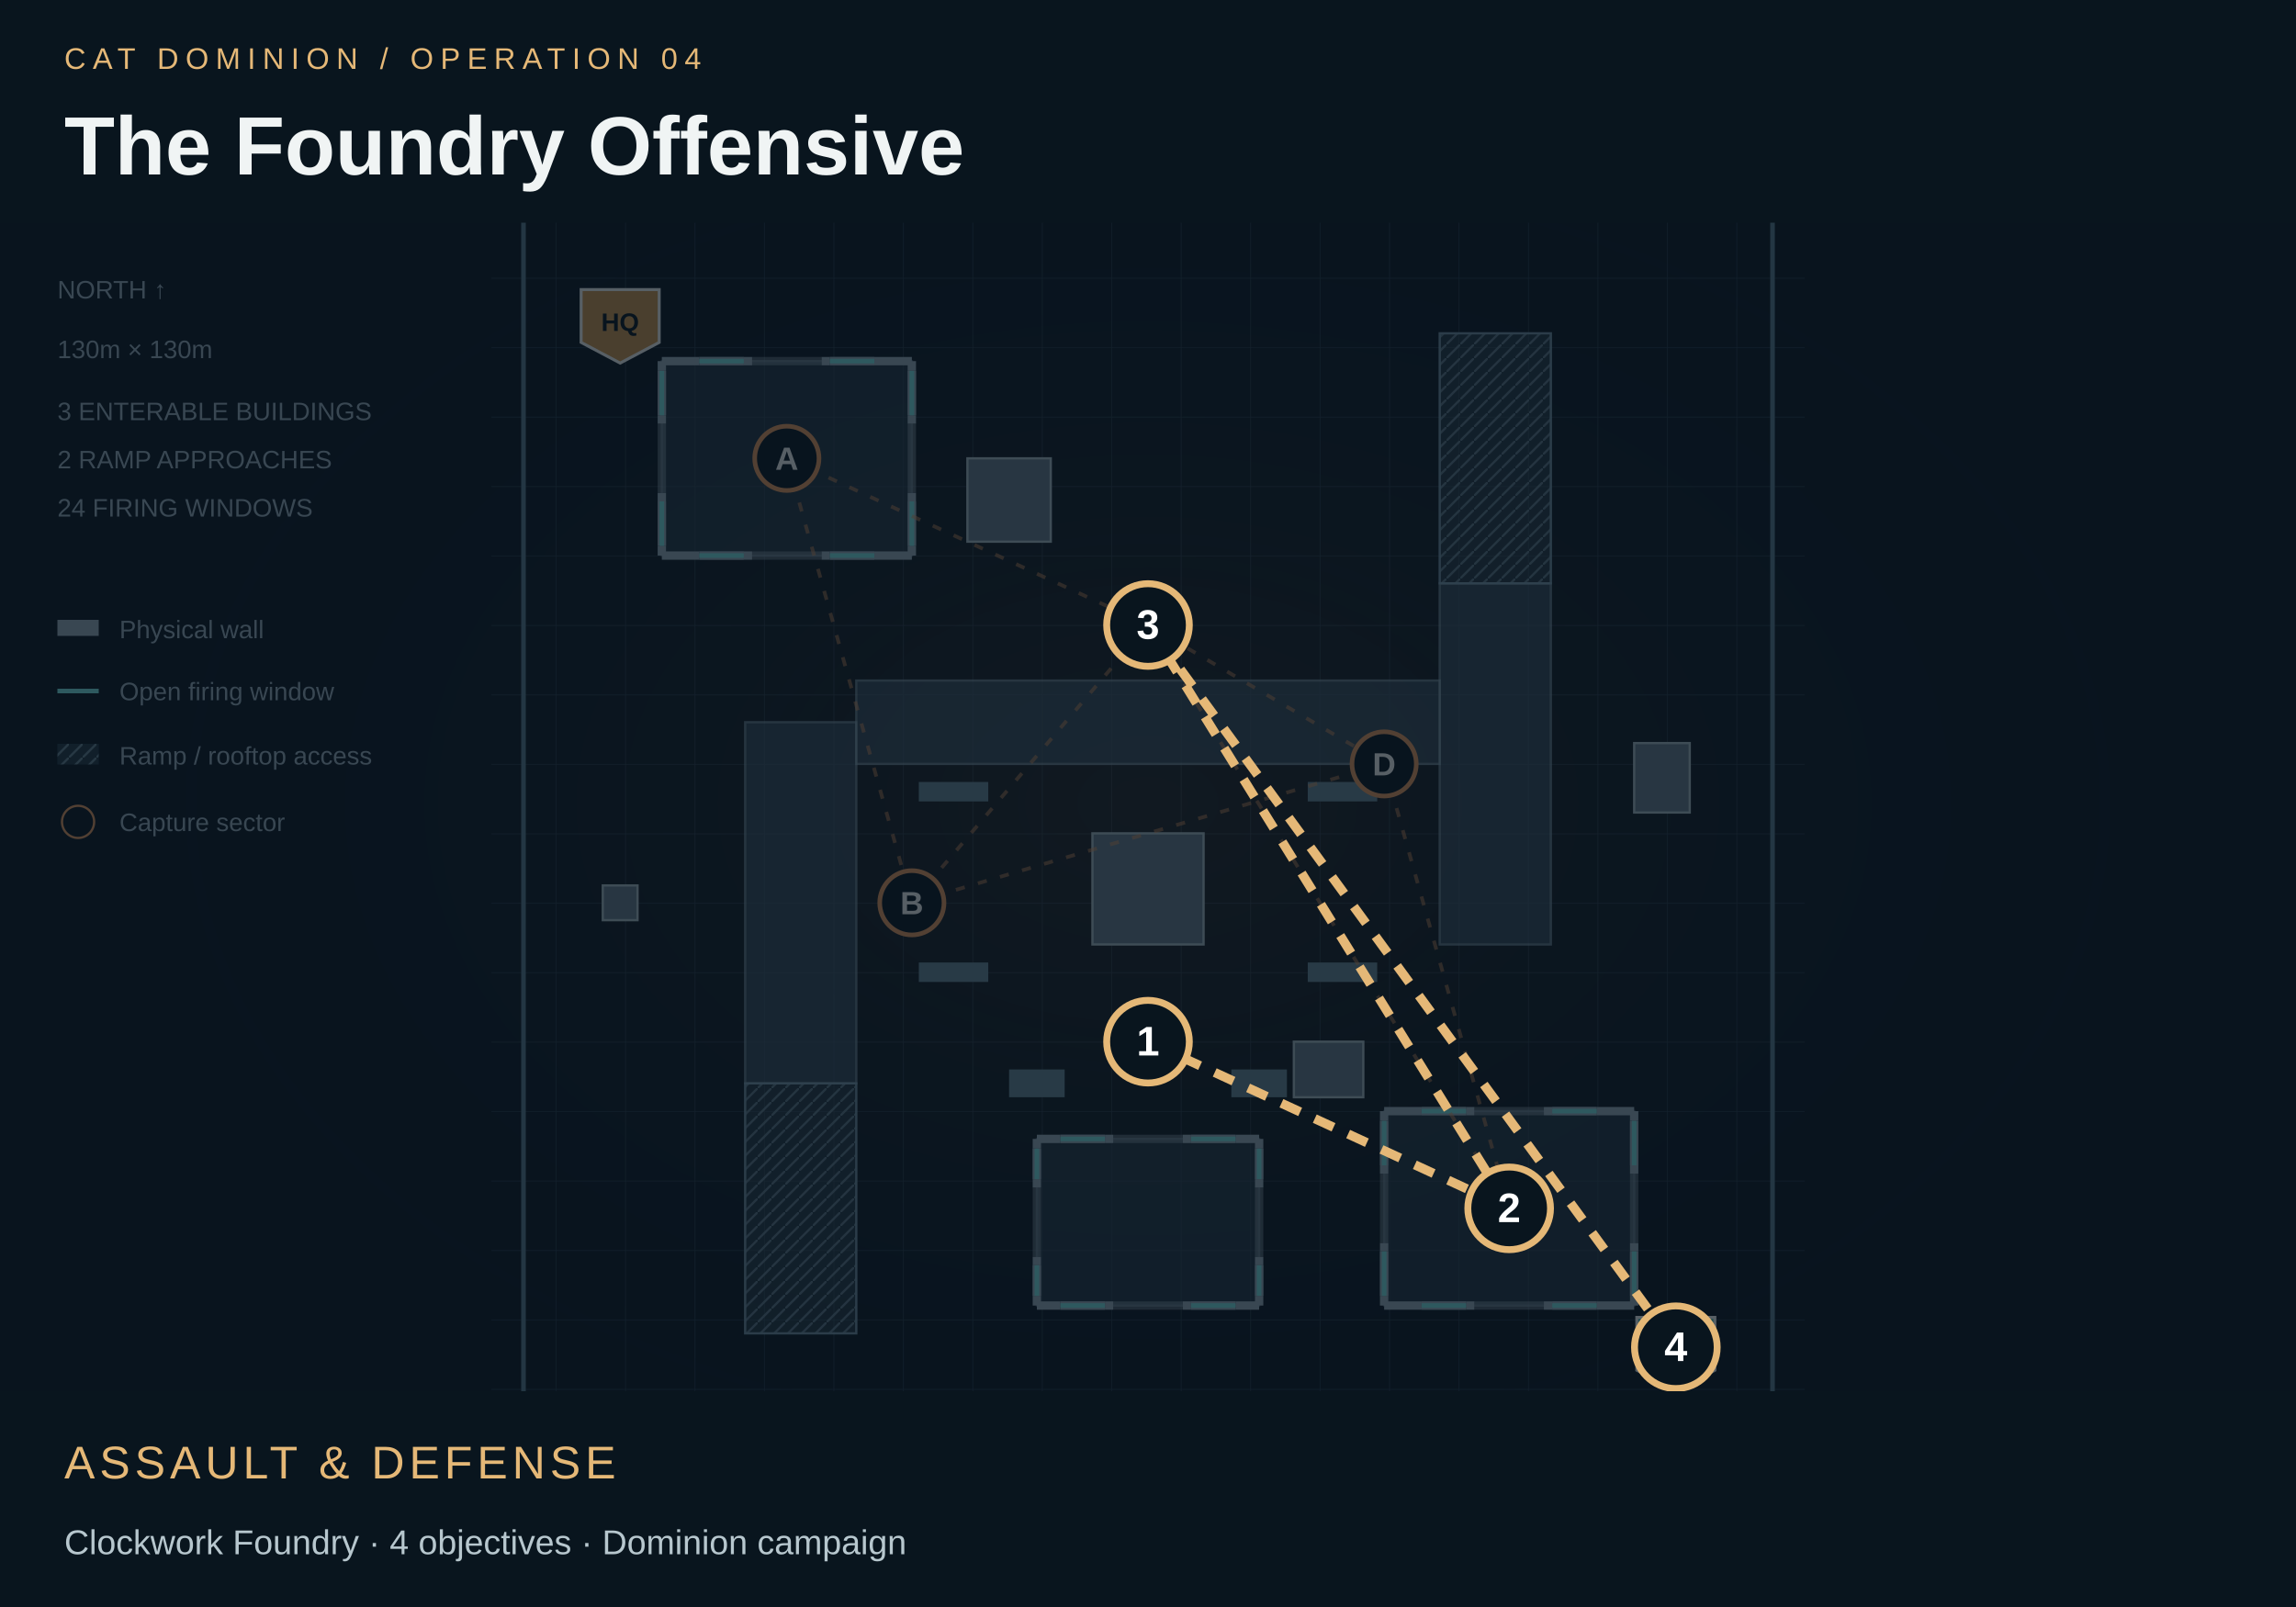
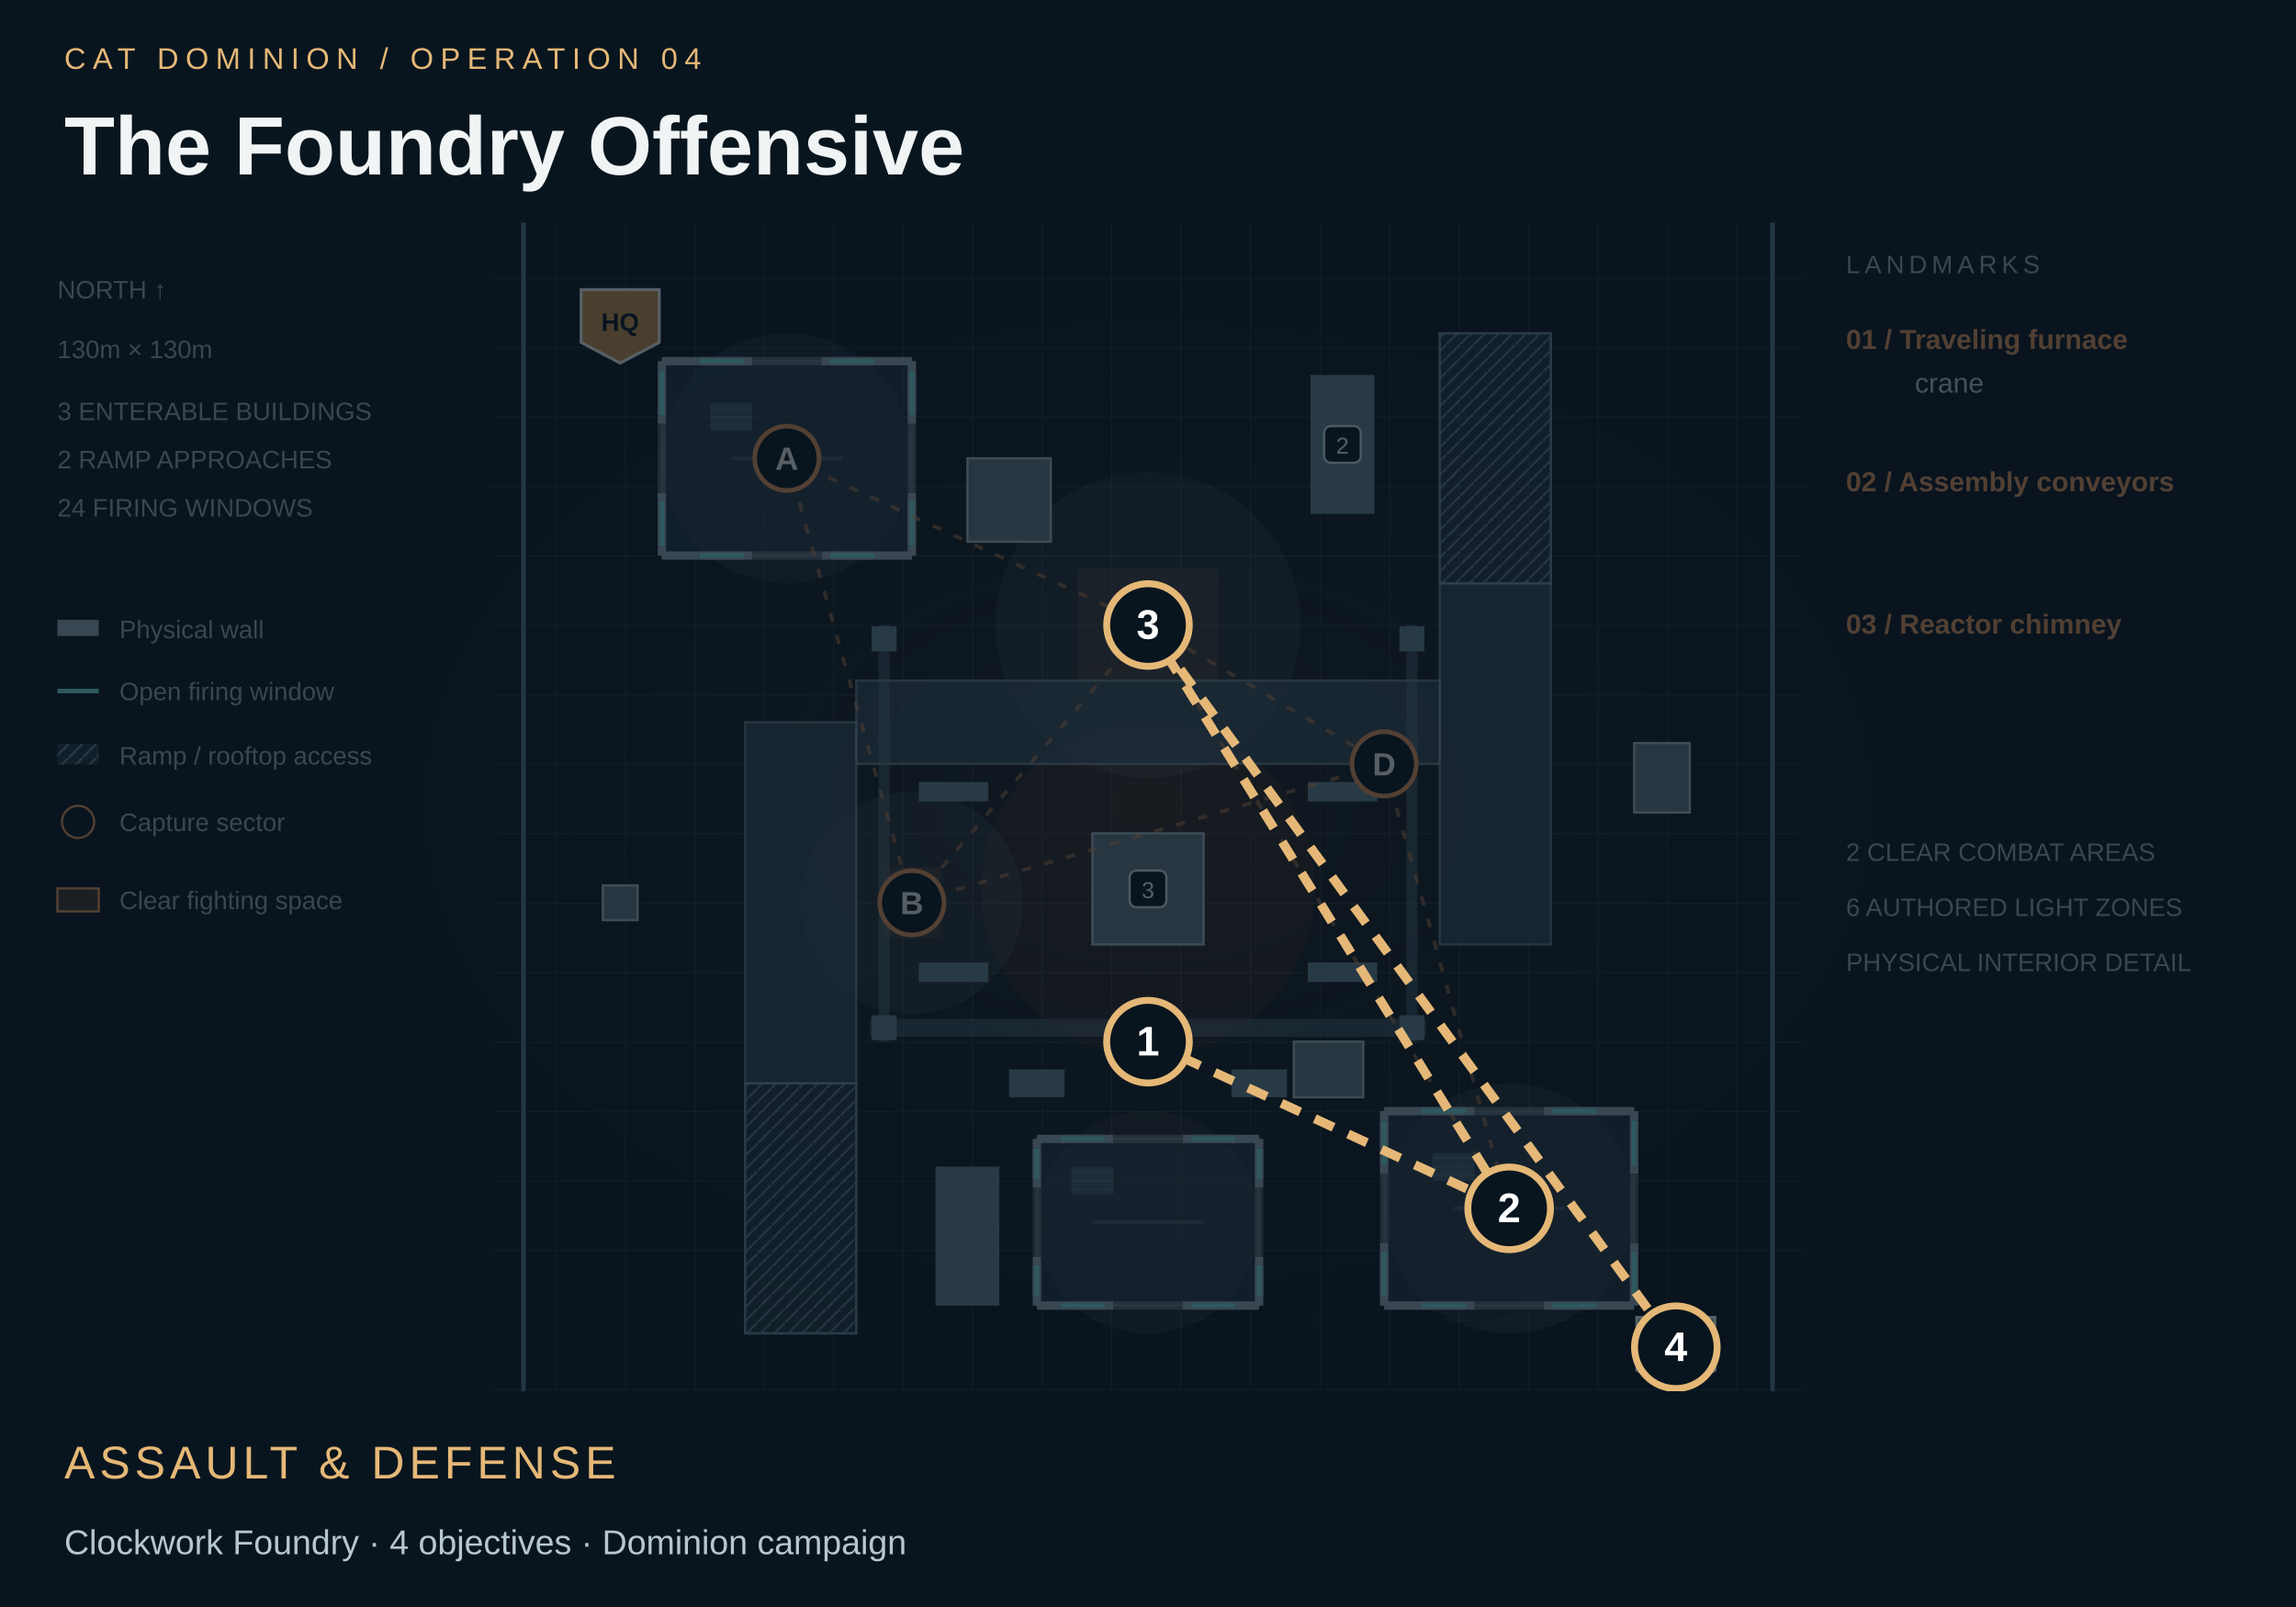
<svg xmlns="http://www.w3.org/2000/svg" width="1000" height="700" viewBox="0 0 1000 700">
  <rect width="1000" height="700" fill="#09151e" />
  <g opacity=".32">
    <defs>
      <pattern id="grid" width="30.25" height="30.25" patternUnits="userSpaceOnUse">
        <path d="M30.25 0H0V30.25" fill="none" stroke="#25374a" stroke-width=".6" />
      </pattern>
      <pattern id="ramp" width="6" height="6" patternUnits="userSpaceOnUse">
        <path d="M0 6L6 0" stroke="#91adbe" stroke-width="1" />
        <rect width="6" height="6" fill="#405a6c" fill-opacity=".5" />
      </pattern>
      <radialGradient id="glow">
        <stop stop-color="#ee9c62" stop-opacity=".12" />
        <stop offset="1" stop-color="#081321" stop-opacity="0" />
      </radialGradient>
    </defs>
    <rect width="1000" height="700" fill="#081321" />
    <rect x="214" y="77" width="572" height="572" fill="url(#grid)" />
    <ellipse cx="500" cy="350" rx="460" ry="310" fill="url(#glow)" />
    <g font-family="system-ui,Segoe UI,Arial,sans-serif">
      <text x="24" y="30" fill="#ee9c62" font-size="11" letter-spacing="3">NEON BREACH · THE FACTION WAR</text>
      <text x="24" y="64" fill="#edf5fa" font-size="29" font-weight="750">Clockwork Foundry</text>
      <text x="976" y="33" text-anchor="end" fill="#9fb2c3" font-size="11" letter-spacing="2">TACTICAL RECONNAISSANCE</text>
      <text x="976" y="57" text-anchor="end" fill="#9fb2c3" font-size="12">Industrial works · Destructible cover</text>
      <rect x="228" y="91" width="544" height="544" rx="3" fill="none" stroke="#5c7d94" stroke-width="2" />
+       <circle cx="500" cy="387.2" r="72.6" fill="rgb(255,125,51)" opacity=".09" />
+       <circle cx="342.7" cy="199.65" r="54.45" fill="rgb(201,227,255)" opacity=".09" />
+       <circle cx="500" cy="272.25" r="66.55" fill="rgb(204,232,255)" opacity=".09" />
+       <circle cx="657.3" cy="526.35" r="54.45" fill="rgb(219,240,255)" opacity=".09" />
+       <circle cx="500" cy="532.4" r="48.4" fill="rgb(255,224,166)" opacity=".09" />
+       <circle cx="397.15" cy="393.25" r="48.4" fill="rgb(224,242,255)" opacity=".09" />
+       <rect x="469.75" y="248.05" width="60.50" height="48.40" fill="#ee9c62" stroke="#ee9c62" stroke-width="1" opacity="0.13" />
+       <rect x="385.05" y="378.13" width="24.20" height="30.25" fill="#ee9c62" stroke="#ee9c62" stroke-width="1" opacity="0.13" />
      <rect x="288.25" y="157.30" width="108.90" height="84.70" fill="#364d61" stroke="#66829a" stroke-width="1" opacity="0.55" />
      <rect x="602.85" y="484.00" width="108.90" height="84.70" fill="#364d61" stroke="#66829a" stroke-width="1" opacity="0.55" />
      <rect x="451.60" y="496.10" width="96.80" height="72.60" fill="#364d61" stroke="#66829a" stroke-width="1" opacity="0.55" />
      <rect x="324.55" y="314.60" width="48.40" height="157.30" fill="#4a6379" stroke="#92aec1" stroke-width="1" opacity="0.65" />
      <rect x="627.05" y="254.10" width="48.40" height="157.30" fill="#4a6379" stroke="#92aec1" stroke-width="1" opacity="0.65" />
      <rect x="372.95" y="296.45" width="254.10" height="36.30" fill="#4a6379" stroke="#92aec1" stroke-width="1" opacity="0.65" />
      <rect x="324.55" y="471.90" width="48.40" height="108.90" fill="url(#ramp)" stroke="#7fa0b6" stroke-width="1" opacity="0.9" />
      <rect x="627.05" y="145.20" width="48.40" height="108.90" fill="url(#ramp)" stroke="#7fa0b6" stroke-width="1" opacity="0.9" />
      <rect x="288.25" y="155.49" width="16.34" height="3.63" fill="#a1b3c3" opacity="1" />
      <rect x="304.59" y="155.49" width="19.36" height="3.63" fill="#6b8b9c" opacity="1" />
      <rect x="304.59" y="155.49" width="19.36" height="3.63" fill="#a1b3c3" opacity="1" />
      <rect x="323.94" y="155.49" width="3.63" height="3.63" fill="#a1b3c3" opacity="1" />
      <rect x="327.58" y="155.49" width="30.25" height="3.63" fill="#a1b3c3" opacity="0.45" />
      <rect x="357.83" y="155.49" width="3.63" height="3.63" fill="#a1b3c3" opacity="1" />
      <rect x="361.45" y="155.49" width="19.36" height="3.63" fill="#6b8b9c" opacity="1" />
      <rect x="361.45" y="155.49" width="19.36" height="3.63" fill="#a1b3c3" opacity="1" />
      <rect x="380.81" y="155.49" width="16.34" height="3.63" fill="#a1b3c3" opacity="1" />
      <rect x="286.44" y="157.30" width="3.63" height="4.24" fill="#a1b3c3" opacity="1" />
      <rect x="286.44" y="161.54" width="3.63" height="19.36" fill="#6b8b9c" opacity="1" />
      <rect x="286.44" y="161.54" width="3.63" height="19.36" fill="#a1b3c3" opacity="1" />
      <rect x="286.44" y="180.90" width="3.63" height="3.63" fill="#a1b3c3" opacity="1" />
      <rect x="286.44" y="184.53" width="3.63" height="30.25" fill="#a1b3c3" opacity="0.45" />
      <rect x="286.44" y="214.78" width="3.63" height="3.63" fill="#a1b3c3" opacity="1" />
      <rect x="286.44" y="218.41" width="3.63" height="19.36" fill="#6b8b9c" opacity="1" />
      <rect x="286.44" y="218.41" width="3.63" height="19.36" fill="#a1b3c3" opacity="1" />
      <rect x="286.44" y="237.76" width="3.63" height="4.24" fill="#a1b3c3" opacity="1" />
      <rect x="288.25" y="240.19" width="16.34" height="3.63" fill="#a1b3c3" opacity="1" />
      <rect x="304.59" y="240.19" width="19.36" height="3.63" fill="#6b8b9c" opacity="1" />
      <rect x="304.59" y="240.19" width="19.36" height="3.63" fill="#a1b3c3" opacity="1" />
      <rect x="323.94" y="240.19" width="3.63" height="3.63" fill="#a1b3c3" opacity="1" />
      <rect x="327.58" y="240.19" width="30.25" height="3.63" fill="#a1b3c3" opacity="0.45" />
      <rect x="357.83" y="240.19" width="3.63" height="3.63" fill="#a1b3c3" opacity="1" />
      <rect x="361.45" y="240.19" width="19.36" height="3.63" fill="#6b8b9c" opacity="1" />
      <rect x="361.45" y="240.19" width="19.36" height="3.63" fill="#a1b3c3" opacity="1" />
      <rect x="380.81" y="240.19" width="16.34" height="3.63" fill="#a1b3c3" opacity="1" />
      <rect x="395.33" y="157.30" width="3.63" height="4.24" fill="#a1b3c3" opacity="1" />
      <rect x="395.33" y="161.54" width="3.63" height="19.36" fill="#6b8b9c" opacity="1" />
      <rect x="395.33" y="161.54" width="3.63" height="19.36" fill="#a1b3c3" opacity="1" />
      <rect x="395.33" y="180.90" width="3.63" height="3.63" fill="#a1b3c3" opacity="1" />
      <rect x="395.33" y="184.53" width="3.63" height="30.25" fill="#a1b3c3" opacity="0.45" />
      <rect x="395.33" y="214.78" width="3.63" height="3.63" fill="#a1b3c3" opacity="1" />
      <rect x="395.33" y="218.41" width="3.63" height="19.36" fill="#6b8b9c" opacity="1" />
      <rect x="395.33" y="218.41" width="3.63" height="19.36" fill="#a1b3c3" opacity="1" />
      <rect x="395.33" y="237.76" width="3.63" height="4.24" fill="#a1b3c3" opacity="1" />
      <rect x="602.85" y="482.19" width="16.34" height="3.63" fill="#a1b3c3" opacity="1" />
      <rect x="619.18" y="482.19" width="19.36" height="3.63" fill="#6b8b9c" opacity="1" />
      <rect x="619.18" y="482.19" width="19.36" height="3.63" fill="#a1b3c3" opacity="1" />
      <rect x="638.54" y="482.19" width="3.63" height="3.63" fill="#a1b3c3" opacity="1" />
      <rect x="642.17" y="482.19" width="30.25" height="3.63" fill="#a1b3c3" opacity="0.45" />
      <rect x="672.42" y="482.19" width="3.63" height="3.63" fill="#a1b3c3" opacity="1" />
      <rect x="676.05" y="482.19" width="19.36" height="3.63" fill="#6b8b9c" opacity="1" />
      <rect x="676.05" y="482.19" width="19.36" height="3.63" fill="#a1b3c3" opacity="1" />
      <rect x="695.41" y="482.19" width="16.34" height="3.63" fill="#a1b3c3" opacity="1" />
      <rect x="601.03" y="484.00" width="3.63" height="4.24" fill="#a1b3c3" opacity="1" />
      <rect x="601.03" y="488.24" width="3.63" height="19.36" fill="#6b8b9c" opacity="1" />
      <rect x="601.03" y="488.24" width="3.63" height="19.36" fill="#a1b3c3" opacity="1" />
      <rect x="601.03" y="507.60" width="3.63" height="3.63" fill="#a1b3c3" opacity="1" />
      <rect x="601.03" y="511.23" width="3.63" height="30.25" fill="#a1b3c3" opacity="0.45" />
      <rect x="601.03" y="541.48" width="3.63" height="3.63" fill="#a1b3c3" opacity="1" />
      <rect x="601.03" y="545.11" width="3.63" height="19.36" fill="#6b8b9c" opacity="1" />
      <rect x="601.03" y="545.11" width="3.63" height="19.36" fill="#a1b3c3" opacity="1" />
      <rect x="601.03" y="564.46" width="3.63" height="4.24" fill="#a1b3c3" opacity="1" />
      <rect x="602.85" y="566.88" width="16.34" height="3.63" fill="#a1b3c3" opacity="1" />
      <rect x="619.18" y="566.88" width="19.36" height="3.63" fill="#6b8b9c" opacity="1" />
      <rect x="619.18" y="566.88" width="19.36" height="3.63" fill="#a1b3c3" opacity="1" />
      <rect x="638.54" y="566.88" width="3.63" height="3.63" fill="#a1b3c3" opacity="1" />
      <rect x="642.17" y="566.88" width="30.25" height="3.63" fill="#a1b3c3" opacity="0.45" />
      <rect x="672.42" y="566.88" width="3.63" height="3.63" fill="#a1b3c3" opacity="1" />
      <rect x="676.05" y="566.88" width="19.36" height="3.63" fill="#6b8b9c" opacity="1" />
      <rect x="676.05" y="566.88" width="19.36" height="3.63" fill="#a1b3c3" opacity="1" />
      <rect x="695.41" y="566.88" width="16.34" height="3.63" fill="#a1b3c3" opacity="1" />
      <rect x="709.93" y="484.00" width="3.63" height="4.24" fill="#a1b3c3" opacity="1" />
      <rect x="709.93" y="488.24" width="3.63" height="19.36" fill="#6b8b9c" opacity="1" />
      <rect x="709.93" y="488.24" width="3.63" height="19.36" fill="#a1b3c3" opacity="1" />
      <rect x="709.93" y="507.60" width="3.63" height="3.63" fill="#a1b3c3" opacity="1" />
      <rect x="709.93" y="511.23" width="3.63" height="30.25" fill="#a1b3c3" opacity="0.45" />
      <rect x="709.93" y="541.48" width="3.63" height="3.63" fill="#a1b3c3" opacity="1" />
      <rect x="709.93" y="545.11" width="3.63" height="19.36" fill="#6b8b9c" opacity="1" />
      <rect x="709.93" y="545.11" width="3.63" height="19.36" fill="#a1b3c3" opacity="1" />
      <rect x="709.93" y="564.46" width="3.63" height="4.24" fill="#a1b3c3" opacity="1" />
      <rect x="451.60" y="494.28" width="10.29" height="3.63" fill="#a1b3c3" opacity="1" />
      <rect x="461.88" y="494.28" width="19.36" height="3.63" fill="#6b8b9c" opacity="1" />
      <rect x="461.88" y="494.28" width="19.36" height="3.63" fill="#a1b3c3" opacity="1" />
      <rect x="481.25" y="494.28" width="3.63" height="3.63" fill="#a1b3c3" opacity="1" />
      <rect x="484.88" y="494.28" width="30.25" height="3.63" fill="#a1b3c3" opacity="0.45" />
      <rect x="515.13" y="494.28" width="3.63" height="3.63" fill="#a1b3c3" opacity="1" />
      <rect x="518.75" y="494.28" width="19.36" height="3.63" fill="#6b8b9c" opacity="1" />
      <rect x="518.75" y="494.28" width="19.36" height="3.63" fill="#a1b3c3" opacity="1" />
      <rect x="538.12" y="494.28" width="10.29" height="3.63" fill="#a1b3c3" opacity="1" />
      <rect x="449.78" y="496.10" width="3.63" height="4.23" fill="#a1b3c3" opacity="1" />
      <rect x="449.78" y="500.33" width="3.63" height="13.31" fill="#6b8b9c" opacity="1" />
      <rect x="449.78" y="500.33" width="3.63" height="13.31" fill="#a1b3c3" opacity="1" />
      <rect x="449.78" y="513.64" width="3.63" height="3.63" fill="#a1b3c3" opacity="1" />
      <rect x="449.78" y="517.27" width="3.63" height="30.25" fill="#a1b3c3" opacity="0.45" />
      <rect x="449.78" y="547.52" width="3.63" height="3.63" fill="#a1b3c3" opacity="1" />
      <rect x="449.78" y="551.15" width="3.63" height="13.31" fill="#6b8b9c" opacity="1" />
      <rect x="449.78" y="551.15" width="3.63" height="13.31" fill="#a1b3c3" opacity="1" />
      <rect x="449.78" y="564.46" width="3.63" height="4.23" fill="#a1b3c3" opacity="1" />
      <rect x="451.60" y="566.88" width="10.29" height="3.63" fill="#a1b3c3" opacity="1" />
      <rect x="461.88" y="566.88" width="19.36" height="3.63" fill="#6b8b9c" opacity="1" />
      <rect x="461.88" y="566.88" width="19.36" height="3.63" fill="#a1b3c3" opacity="1" />
      <rect x="481.25" y="566.88" width="3.63" height="3.63" fill="#a1b3c3" opacity="1" />
      <rect x="484.88" y="566.88" width="30.25" height="3.63" fill="#a1b3c3" opacity="0.45" />
      <rect x="515.13" y="566.88" width="3.63" height="3.63" fill="#a1b3c3" opacity="1" />
      <rect x="518.75" y="566.88" width="19.36" height="3.63" fill="#6b8b9c" opacity="1" />
      <rect x="518.75" y="566.88" width="19.36" height="3.63" fill="#a1b3c3" opacity="1" />
      <rect x="538.12" y="566.88" width="10.29" height="3.63" fill="#a1b3c3" opacity="1" />
      <rect x="546.59" y="496.10" width="3.63" height="4.23" fill="#a1b3c3" opacity="1" />
      <rect x="546.59" y="500.33" width="3.63" height="13.31" fill="#6b8b9c" opacity="1" />
      <rect x="546.59" y="500.33" width="3.63" height="13.31" fill="#a1b3c3" opacity="1" />
      <rect x="546.59" y="513.64" width="3.63" height="3.63" fill="#a1b3c3" opacity="1" />
      <rect x="546.59" y="517.27" width="3.63" height="30.25" fill="#a1b3c3" opacity="0.45" />
      <rect x="546.59" y="547.52" width="3.63" height="3.63" fill="#a1b3c3" opacity="1" />
      <rect x="546.59" y="551.15" width="3.63" height="13.31" fill="#6b8b9c" opacity="1" />
      <rect x="546.59" y="551.15" width="3.63" height="13.31" fill="#a1b3c3" opacity="1" />
      <rect x="546.59" y="564.46" width="3.63" height="4.23" fill="#a1b3c3" opacity="1" />
      <rect x="400.18" y="340.62" width="30.25" height="8.47" fill="#6b8b9c" opacity="1" />
      <rect x="569.58" y="340.62" width="30.25" height="8.47" fill="#6b8b9c" opacity="1" />
      <rect x="400.18" y="419.26" width="30.25" height="8.47" fill="#6b8b9c" opacity="1" />
      <rect x="569.58" y="419.26" width="30.25" height="8.47" fill="#6b8b9c" opacity="1" />
      <rect x="439.50" y="465.85" width="24.20" height="12.10" fill="#6b8b9c" opacity="1" />
      <rect x="536.30" y="465.85" width="24.20" height="12.10" fill="#6b8b9c" opacity="1" />
+       <rect x="382.33" y="275.58" width="5.45" height="5.45" fill="#a1b3c3" opacity="1" />
+       <rect x="379.61" y="272.86" width="10.89" height="10.89" fill="#6b8b9c" opacity="1" />
+       <rect x="382.33" y="444.98" width="5.45" height="5.45" fill="#a1b3c3" opacity="1" />
+       <rect x="379.61" y="442.25" width="10.89" height="10.89" fill="#6b8b9c" opacity="1" />
+       <rect x="382.63" y="272.25" width="4.84" height="181.50" fill="#6b8b9c" opacity="0.45" />
+       <rect x="612.23" y="275.58" width="5.45" height="5.45" fill="#a1b3c3" opacity="1" />
+       <rect x="609.50" y="272.86" width="10.89" height="10.89" fill="#6b8b9c" opacity="1" />
+       <rect x="612.23" y="444.98" width="5.45" height="5.45" fill="#a1b3c3" opacity="1" />
+       <rect x="609.50" y="442.25" width="10.89" height="10.89" fill="#6b8b9c" opacity="1" />
+       <rect x="612.53" y="272.25" width="4.84" height="181.50" fill="#6b8b9c" opacity="0.45" />
+       <rect x="379.00" y="443.77" width="242.00" height="7.87" fill="#6b8b9c" opacity="0.45" />
+       <rect x="490.93" y="440.74" width="18.15" height="13.91" fill="#6b8b9c" opacity="0.45" />
+       <rect x="499.24" y="446.94" width="1.51" height="1.51" fill="#a1b3c3" opacity="0.45" />
+       <rect x="493.04" y="440.74" width="13.91" height="13.91" fill="#6b8b9c" opacity="0.45" />
+       <rect x="407.44" y="508.20" width="27.83" height="60.50" fill="#6b8b9c" opacity="1" />
+       <rect x="410.46" y="513.64" width="21.78" height="7.26" fill="#6b8b9c" opacity="1" />
+       <rect x="410.46" y="534.82" width="21.78" height="7.26" fill="#6b8b9c" opacity="1" />
+       <rect x="410.46" y="556.00" width="21.78" height="7.26" fill="#6b8b9c" opacity="1" />
+       <rect x="407.59" y="508.20" width="0.91" height="60.50" fill="#6b8b9c" opacity="1" />
+       <rect x="434.21" y="508.20" width="0.91" height="60.50" fill="#6b8b9c" opacity="1" />
+       <rect x="570.78" y="163.35" width="27.83" height="60.50" fill="#6b8b9c" opacity="1" />
+       <rect x="573.81" y="168.79" width="21.78" height="7.26" fill="#6b8b9c" opacity="1" />
+       <rect x="573.81" y="189.97" width="21.78" height="7.26" fill="#6b8b9c" opacity="1" />
+       <rect x="573.81" y="211.14" width="21.78" height="7.26" fill="#6b8b9c" opacity="1" />
+       <rect x="570.94" y="163.35" width="0.91" height="60.50" fill="#6b8b9c" opacity="1" />
+       <rect x="597.56" y="163.35" width="0.91" height="60.50" fill="#6b8b9c" opacity="1" />
+       <rect x="309.43" y="175.45" width="18.15" height="12.10" fill="#6b8b9c" opacity="0.45" />
+       <rect x="309.06" y="177.57" width="18.88" height="0.60" fill="#6b8b9c" opacity="0.45" />
+       <rect x="309.06" y="181.20" width="18.88" height="0.60" fill="#6b8b9c" opacity="0.45" />
+       <rect x="309.06" y="184.83" width="18.88" height="0.60" fill="#6b8b9c" opacity="0.45" />
+       <rect x="318.50" y="198.92" width="48.40" height="1.45" fill="#6b8b9c" opacity="0.45" />
+       <rect x="624.02" y="502.15" width="18.15" height="12.10" fill="#6b8b9c" opacity="0.45" />
+       <rect x="623.66" y="504.27" width="18.88" height="0.60" fill="#6b8b9c" opacity="0.45" />
+       <rect x="623.66" y="507.90" width="18.88" height="0.60" fill="#6b8b9c" opacity="0.45" />
+       <rect x="623.66" y="511.53" width="18.88" height="0.60" fill="#6b8b9c" opacity="0.45" />
+       <rect x="633.10" y="525.62" width="48.40" height="1.45" fill="#6b8b9c" opacity="0.45" />
+       <rect x="466.73" y="508.20" width="18.15" height="12.10" fill="#6b8b9c" opacity="0.45" />
+       <rect x="466.36" y="510.32" width="18.88" height="0.60" fill="#6b8b9c" opacity="0.45" />
+       <rect x="466.36" y="513.95" width="18.88" height="0.60" fill="#6b8b9c" opacity="0.45" />
+       <rect x="466.36" y="517.58" width="18.88" height="0.60" fill="#6b8b9c" opacity="0.45" />
+       <rect x="475.80" y="531.67" width="48.40" height="1.45" fill="#6b8b9c" opacity="0.45" />
      <rect x="475.80" y="363.00" width="48.40" height="48.40" fill="#6a7f91" stroke="#afc3ce" stroke-width="1" opacity="1" />
      <rect x="421.35" y="199.65" width="36.30" height="36.30" fill="#6a7f91" stroke="#afc3ce" stroke-width="1" opacity="1" />
      <rect x="563.52" y="453.75" width="30.25" height="24.20" fill="#6a7f91" stroke="#afc3ce" stroke-width="1" opacity="1" />
      <rect x="262.54" y="385.69" width="15.13" height="15.13" fill="#6a7f91" stroke="#afc3ce" stroke-width="1" opacity="1" />
      <rect x="711.75" y="323.68" width="24.20" height="30.25" fill="#6a7f91" stroke="#afc3ce" stroke-width="1" opacity="1" />
      <path d="M 304.585 157.3 L 323.945 157.3" stroke="#7deded" stroke-width="2" />
      <path d="M 361.455 157.3 L 380.815 157.3" stroke="#7deded" stroke-width="2" />
      <path d="M 288.25 161.535 L 288.25 180.895" stroke="#7deded" stroke-width="2" />
      <path d="M 288.25 218.405 L 288.25 237.765" stroke="#7deded" stroke-width="2" />
      <path d="M 304.585 242 L 323.945 242" stroke="#7deded" stroke-width="2" />
      <path d="M 361.455 242 L 380.815 242" stroke="#7deded" stroke-width="2" />
      <path d="M 397.15 161.535 L 397.15 180.895" stroke="#7deded" stroke-width="2" />
      <path d="M 397.15 218.405 L 397.15 237.765" stroke="#7deded" stroke-width="2" />
      <path d="M 619.185 484 L 638.545 484" stroke="#7deded" stroke-width="2" />
      <path d="M 676.055 484 L 695.415 484" stroke="#7deded" stroke-width="2" />
      <path d="M 602.85 488.235 L 602.85 507.595" stroke="#7deded" stroke-width="2" />
      <path d="M 602.85 545.105 L 602.85 564.465" stroke="#7deded" stroke-width="2" />
      <path d="M 619.185 568.7 L 638.545 568.7" stroke="#7deded" stroke-width="2" />
      <path d="M 676.055 568.7 L 695.415 568.7" stroke="#7deded" stroke-width="2" />
      <path d="M 711.75 488.235 L 711.75 507.595" stroke="#7deded" stroke-width="2" />
      <path d="M 711.75 545.105 L 711.75 564.465" stroke="#7deded" stroke-width="2" />
      <path d="M 461.885 496.1 L 481.245 496.1" stroke="#7deded" stroke-width="2" />
      <path d="M 518.755 496.1 L 538.115 496.1" stroke="#7deded" stroke-width="2" />
      <path d="M 451.6 500.335 L 451.6 513.645" stroke="#7deded" stroke-width="2" />
      <path d="M 451.6 551.155 L 451.6 564.465" stroke="#7deded" stroke-width="2" />
      <path d="M 461.885 568.7 L 481.245 568.7" stroke="#7deded" stroke-width="2" />
      <path d="M 518.755 568.7 L 538.115 568.7" stroke="#7deded" stroke-width="2" />
      <path d="M 548.4 500.335 L 548.4 513.645" stroke="#7deded" stroke-width="2" />
      <path d="M 548.4 551.155 L 548.4 564.465" stroke="#7deded" stroke-width="2" />
+       <g transform="translate(500 447.7)">
+         <rect x="-8" y="-8" width="16" height="16" rx="3" fill="#071321" stroke="#dce8ef" />
+         <text y="4" text-anchor="middle" font-size="10" fill="#fff">1</text>
+       </g>
+       <g transform="translate(584.7 193.6)">
+         <rect x="-8" y="-8" width="16" height="16" rx="3" fill="#071321" stroke="#dce8ef" />
+         <text y="4" text-anchor="middle" font-size="10" fill="#fff">2</text>
+       </g>
+       <g transform="translate(500 387.2)">
+         <rect x="-8" y="-8" width="16" height="16" rx="3" fill="#071321" stroke="#dce8ef" />
+         <text y="4" text-anchor="middle" font-size="10" fill="#fff">3</text>
+       </g>
      <path d="M 342.7 199.65 L 397.15 393.25" stroke="#ee9c62" stroke-width="1.6" stroke-dasharray="4 6" opacity=".5" />
      <path d="M 342.7 199.65 L 500 272.25" stroke="#ee9c62" stroke-width="1.6" stroke-dasharray="4 6" opacity=".5" />
      <path d="M 397.15 393.25 L 500 272.25" stroke="#ee9c62" stroke-width="1.6" stroke-dasharray="4 6" opacity=".5" />
      <path d="M 397.15 393.25 L 602.85 332.75" stroke="#ee9c62" stroke-width="1.6" stroke-dasharray="4 6" opacity=".5" />
      <path d="M 500 272.25 L 602.85 332.75" stroke="#ee9c62" stroke-width="1.6" stroke-dasharray="4 6" opacity=".5" />
      <path d="M 500 272.25 L 657.3 526.35" stroke="#ee9c62" stroke-width="1.6" stroke-dasharray="4 6" opacity=".5" />
      <path d="M 602.85 332.75 L 657.3 526.35" stroke="#ee9c62" stroke-width="1.6" stroke-dasharray="4 6" opacity=".5" />
      <g transform="translate(342.7 199.65)">
        <circle r="14" fill="#071321" stroke="#ee9c62" stroke-width="2" />
        <text y="5" text-anchor="middle" fill="#fff" font-size="14" font-weight="700">A</text>
      </g>
      <g transform="translate(397.15 393.25)">
        <circle r="14" fill="#071321" stroke="#ee9c62" stroke-width="2" />
        <text y="5" text-anchor="middle" fill="#fff" font-size="14" font-weight="700">B</text>
      </g>
      <g transform="translate(500 272.25)">
        <circle r="14" fill="#071321" stroke="#ee9c62" stroke-width="2" />
        <text y="5" text-anchor="middle" fill="#fff" font-size="14" font-weight="700">C</text>
      </g>
      <g transform="translate(602.85 332.75)">
        <circle r="14" fill="#071321" stroke="#ee9c62" stroke-width="2" />
        <text y="5" text-anchor="middle" fill="#fff" font-size="14" font-weight="700">D</text>
      </g>
      <g transform="translate(657.3 526.35)">
        <circle r="14" fill="#071321" stroke="#ee9c62" stroke-width="2" />
        <text y="5" text-anchor="middle" fill="#fff" font-size="14" font-weight="700">E</text>
      </g>
      <g transform="translate(270.1 139.15)">
        <path d="M-17-13H17V10L0 19-17 10Z" fill="#d59a51" stroke="#fff" stroke-width="1.3" />
        <text y="5" text-anchor="middle" font-size="11" font-weight="800" fill="#071321">HQ</text>
      </g>
      <g transform="translate(729.9 586.85)">
        <path d="M-17-13H17V10L0 19-17 10Z" fill="#53c5bd" stroke="#fff" stroke-width="1.3" />
        <text y="5" text-anchor="middle" font-size="11" font-weight="800" fill="#071321">HQ</text>
      </g>
      <g fill="#9fb2c3" font-size="11">
        <text x="25" y="130">NORTH ↑</text>
        <text x="25" y="156">130m × 130m</text>
        <text x="25" y="183">3 ENTERABLE BUILDINGS</text>
        <text x="25" y="204">2 RAMP APPROACHES</text>
        <text x="25" y="225">24 FIRING WINDOWS</text>
        <rect x="25" y="270" width="18" height="7" fill="#a1b3c3" />
        <text x="52" y="278">Physical wall</text>
        <path d="M25 301H43" stroke="#7deded" stroke-width="2" />
        <text x="52" y="305">Open firing window</text>
        <rect x="25" y="324" width="18" height="9" fill="url(#ramp)" />
        <text x="52" y="333">Ramp / rooftop access</text>
        <circle cx="34" cy="358" r="7" fill="none" stroke="#ee9c62" />
        <text x="52" y="362">Capture sector</text>
      </g>
+       <g font-size="11">
+         <text x="804" y="119" fill="#9fb2c3" letter-spacing="2">LANDMARKS</text>
+         <text x="804" y="152" fill="#ee9c62" font-size="12" font-weight="700">01 / Traveling furnace</text>
+         <text x="834" y="171" fill="#c4d2df" font-size="12">crane</text>
+         <text x="804" y="214" fill="#ee9c62" font-size="12" font-weight="700">02 / Assembly conveyors</text>
+         <text x="804" y="276" fill="#ee9c62" font-size="12" font-weight="700">03 / Reactor chimney</text>
+         <text x="804" y="375" fill="#9fb2c3">2 CLEAR COMBAT AREAS</text>
+         <text x="804" y="399" fill="#9fb2c3">6 AUTHORED LIGHT ZONES</text>
+         <text x="804" y="423" fill="#9fb2c3">PHYSICAL INTERIOR DETAIL</text>
+         <rect x="25" y="387" width="18" height="10" fill="#ee9c62" fill-opacity=".25" stroke="#ee9c62" />
+         <text x="52" y="396" fill="#9fb2c3">Clear fighting space</text>
+       </g>
      <path d="M24 615H976" stroke="#2e465a" />
      <text x="24" y="645" font-size="13" fill="#c4d2df">
        <tspan fill="#ee9c62" font-weight="700">A</tspan> · Machine Shop</text>
      <text x="344" y="645" font-size="13" fill="#c4d2df">
        <tspan fill="#ee9c62" font-weight="700">B</tspan> · West Assembly</text>
      <text x="664" y="645" font-size="13" fill="#c4d2df">
        <tspan fill="#ee9c62" font-weight="700">C</tspan> · Furnace Yard</text>
      <text x="24" y="668" font-size="13" fill="#c4d2df">
        <tspan fill="#ee9c62" font-weight="700">D</tspan> · East Assembly</text>
      <text x="344" y="668" font-size="13" fill="#c4d2df">
        <tspan fill="#ee9c62" font-weight="700">E</tspan> · Production Vault</text>
    </g>
  </g>
  <g font-family="system-ui,Segoe UI,Arial,sans-serif">
    <polyline points="500,453.75 657.3,526.35 500,272.25 729.9,586.85" fill="none" stroke="#e5b877" stroke-width="4" stroke-dasharray="9 7" />
    <g transform="translate(500 453.75)">
      <circle r="18" fill="#09151e" stroke="#e5b877" stroke-width="3" />
      <text y="6" text-anchor="middle" font-size="18" font-weight="800" fill="#fff">1</text>
    </g>
    <g transform="translate(657.3 526.35)">
      <circle r="18" fill="#09151e" stroke="#e5b877" stroke-width="3" />
      <text y="6" text-anchor="middle" font-size="18" font-weight="800" fill="#fff">2</text>
    </g>
    <g transform="translate(500 272.25)">
      <circle r="18" fill="#09151e" stroke="#e5b877" stroke-width="3" />
      <text y="6" text-anchor="middle" font-size="18" font-weight="800" fill="#fff">3</text>
    </g>
    <g transform="translate(729.9 586.85)">
      <circle r="18" fill="#09151e" stroke="#e5b877" stroke-width="3" />
      <text y="6" text-anchor="middle" font-size="18" font-weight="800" fill="#fff">4</text>
    </g>
    <rect width="1000" height="97" fill="#09151e" />
    <text x="28" y="30" fill="#e5b877" font-size="13" letter-spacing="3">CAT DOMINION / OPERATION 04</text>
    <text x="28" y="76" fill="#f0f4f4" font-size="36" font-weight="750">The Foundry Offensive</text>
    <rect y="606" width="1000" height="94" fill="#09151e" />
    <text x="28" y="644" fill="#e5b877" font-size="20" letter-spacing="2">ASSAULT &amp; DEFENSE</text>
    <text x="28" y="677" fill="#b7c7ce" font-size="15">Clockwork Foundry · 4 objectives · Dominion campaign</text>
  </g>
</svg>
